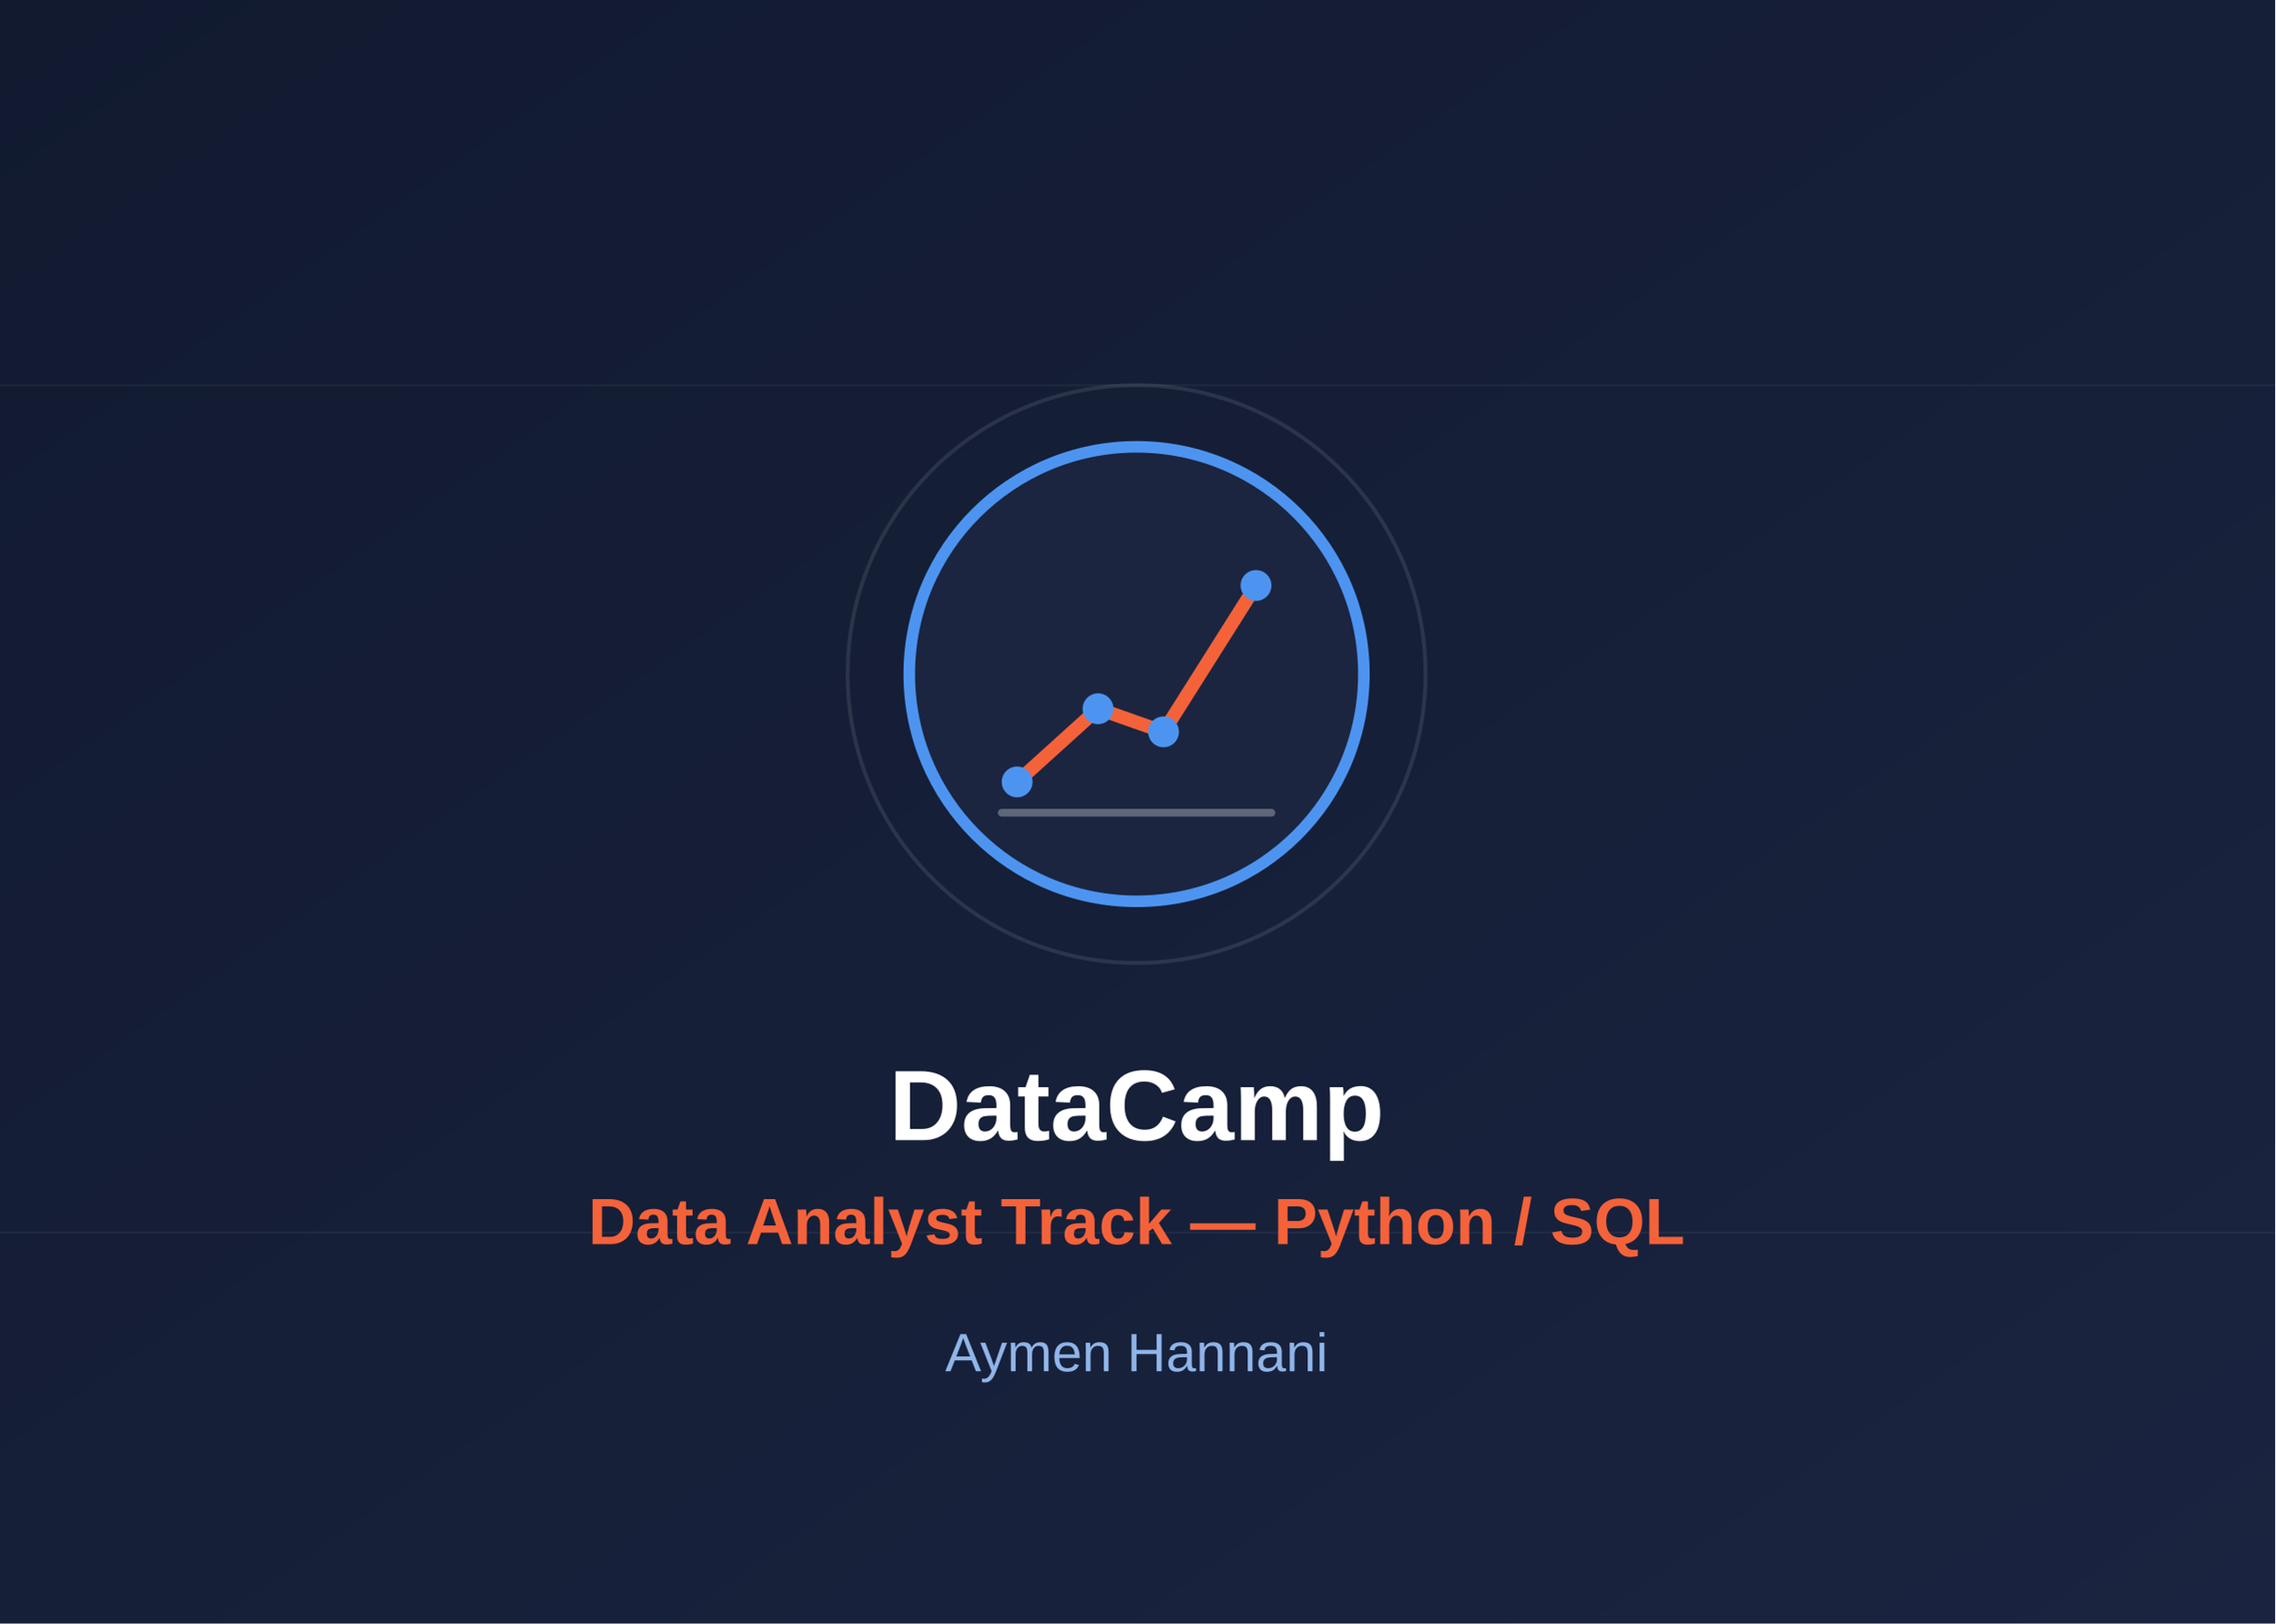
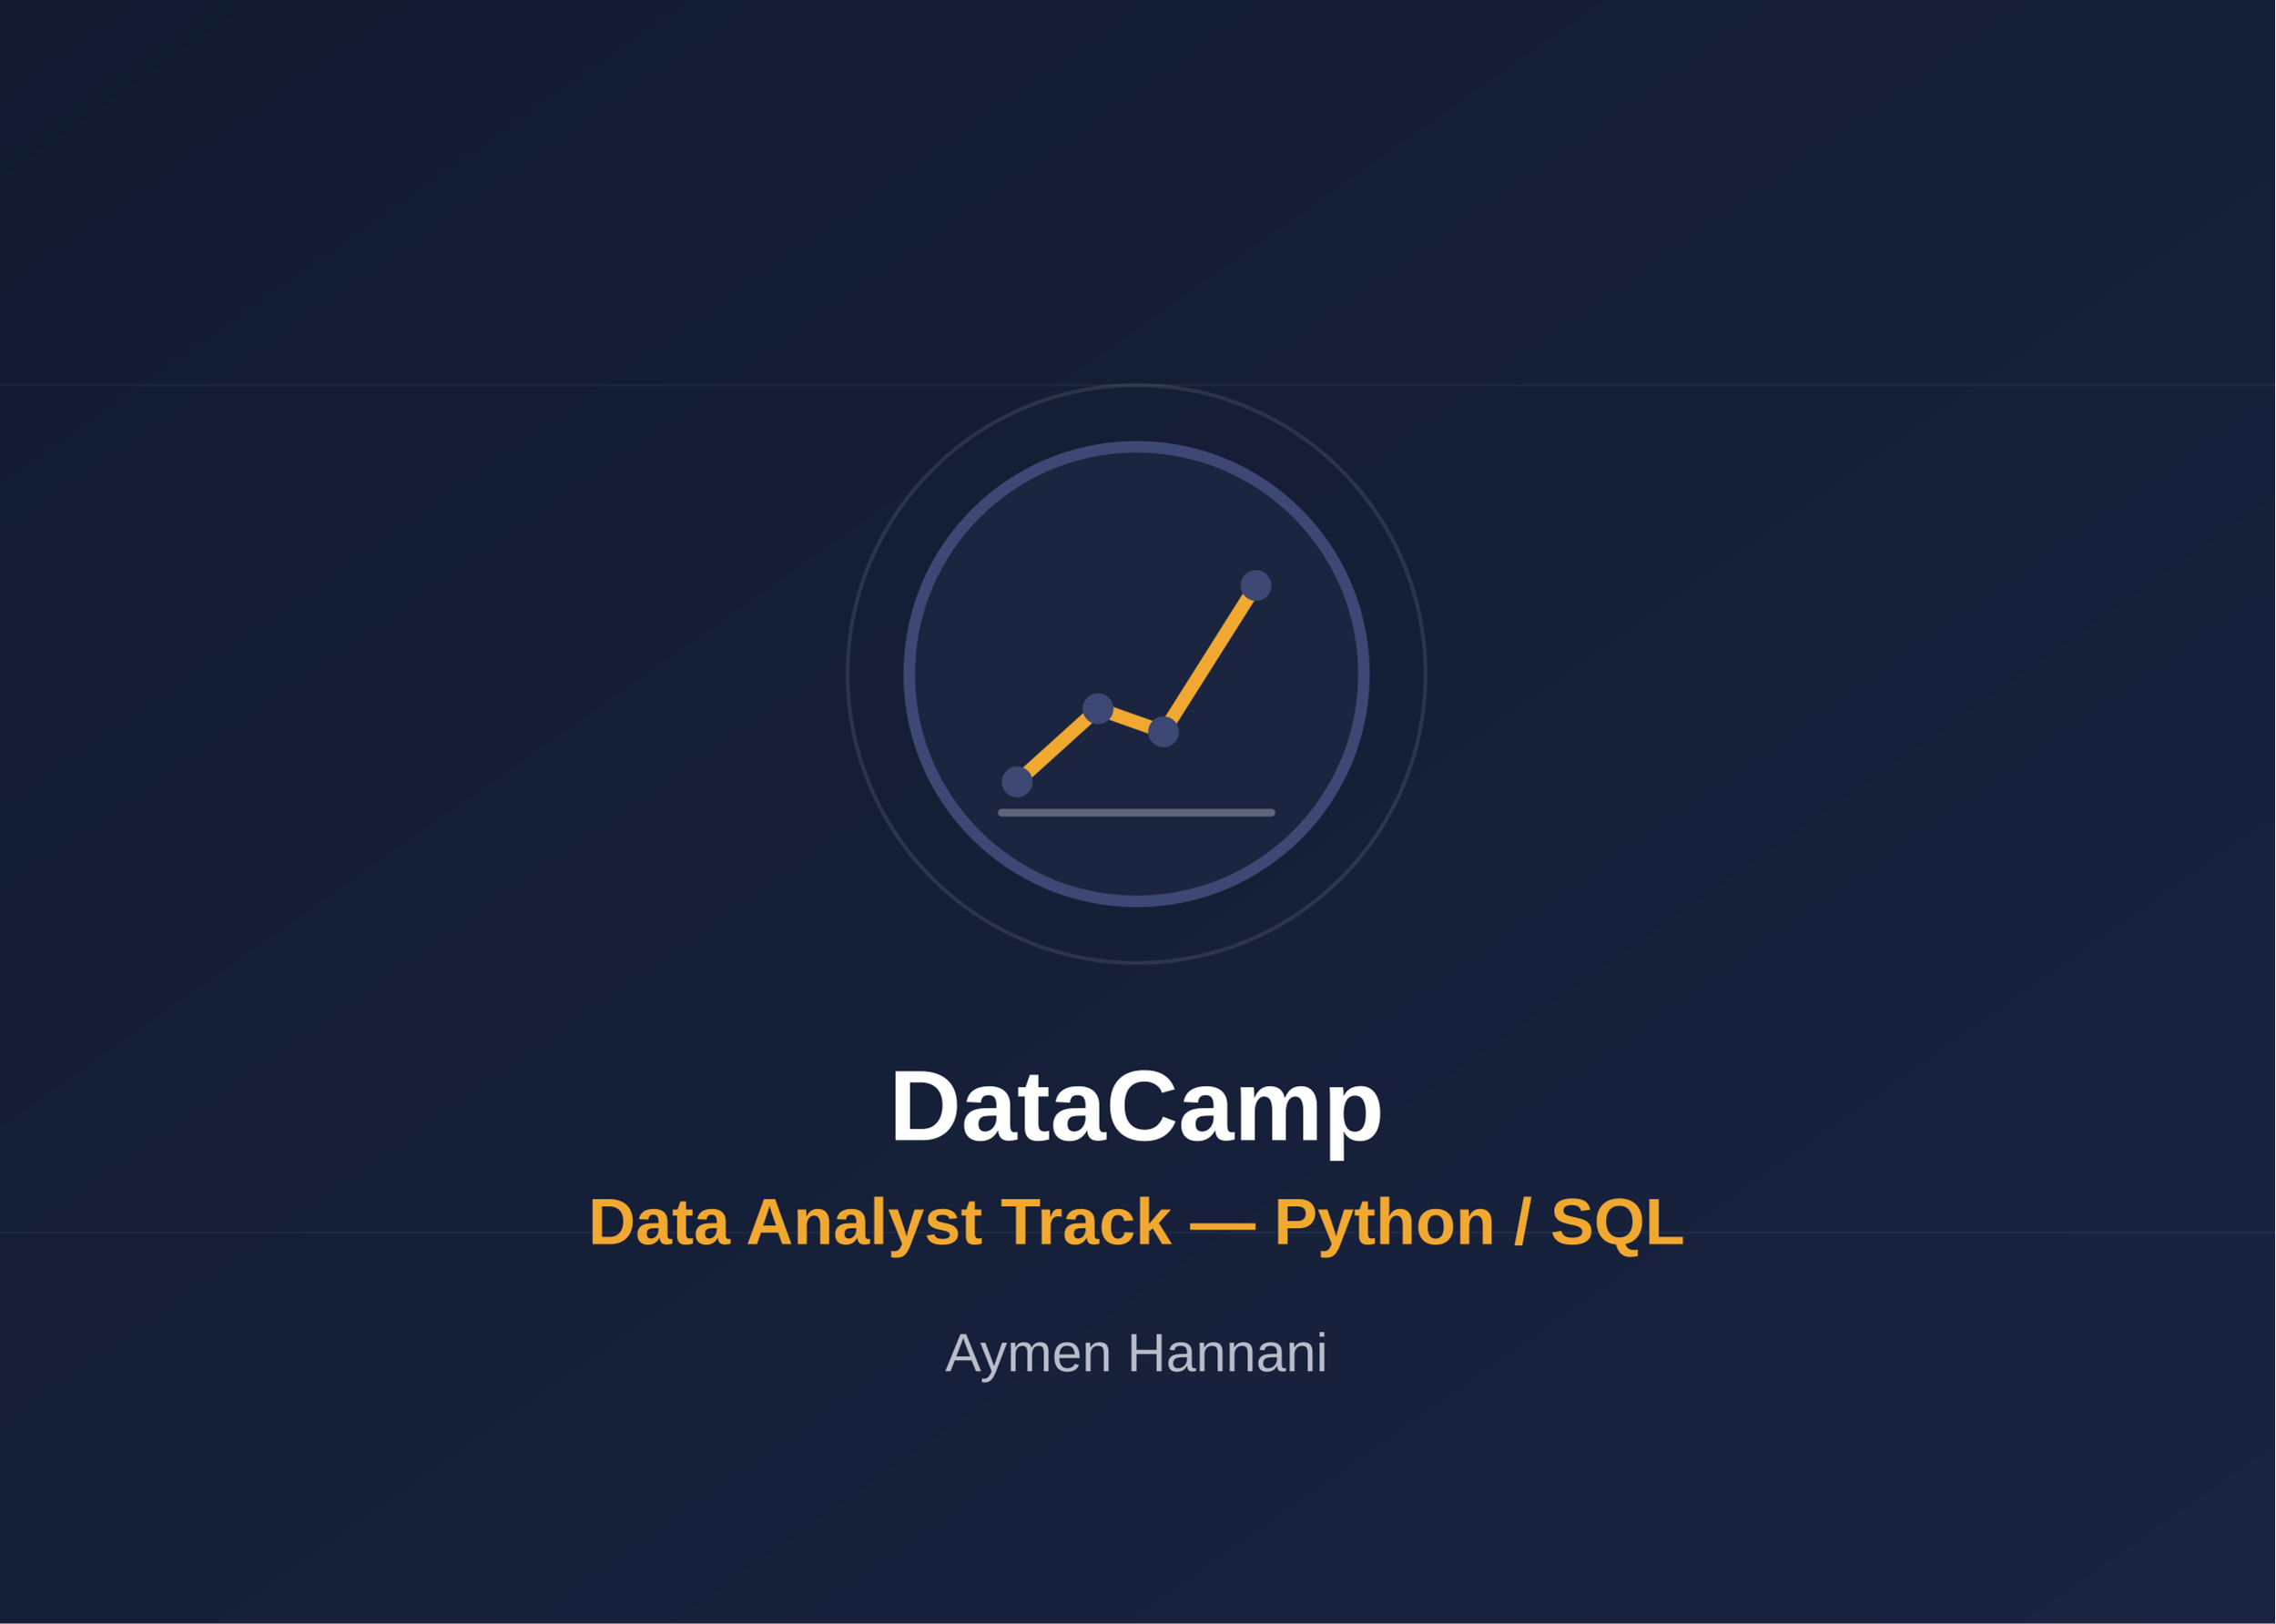
<svg xmlns="http://www.w3.org/2000/svg" viewBox="0 0 1181 843" width="1181" height="843" role="img" aria-label="DataCamp Data Analyst Track certification badge">
  <defs>
    <linearGradient id="bg" x1="0" y1="0" x2="1" y2="1">
      <stop offset="0" stop-color="#111a2f" />
      <stop offset="1" stop-color="#1a2440" />
    </linearGradient>
  </defs>
  <rect width="1181" height="843" fill="url(#bg)" />
  <g stroke="#ffffff" stroke-opacity=".05" stroke-width="1">
    <path d="M0 200 h1181" />
    <path d="M0 640 h1181" />
  </g>
  <g transform="translate(590 350)">
    <circle r="150" fill="none" stroke="#ffffff" stroke-opacity=".1" stroke-width="2" />
-     <circle r="118" fill="#1b2540" stroke="#4d94f0" stroke-width="6" />
-     <path d="M-62 56 L -20 18 L 14 30 L 62 -46" fill="none" stroke="#f4623a" stroke-width="7" stroke-linecap="round" stroke-linejoin="round" />
-     <g fill="#4d94f0">
+     <circle r="118" fill="#1b2540" stroke="#3d4874" stroke-width="6" />
+     <path d="M-62 56 L -20 18 L 14 30 L 62 -46" fill="none" stroke="#f0a830" stroke-width="7" stroke-linecap="round" stroke-linejoin="round" />
+     <g fill="#3d4874">
      <circle cx="-62" cy="56" r="8" />
      <circle cx="-20" cy="18" r="8" />
      <circle cx="14" cy="30" r="8" />
      <circle cx="62" cy="-46" r="8" />
    </g>
    <path d="M-70 72 h140" stroke="#ffffff" stroke-opacity=".3" stroke-width="4" stroke-linecap="round" />
  </g>
  <g font-family="Barlow, Arial, sans-serif" text-anchor="middle">
    <text x="590" y="592" fill="#ffffff" font-size="52" font-weight="600">DataCamp</text>
-     <text x="590" y="646" fill="#f4623a" font-size="34" font-weight="600">Data Analyst Track — Python / SQL</text>
-     <text x="590" y="712" fill="#8fb4e8" font-size="28">Aymen Hannani</text>
+     <text x="590" y="646" fill="#f0a830" font-size="34" font-weight="600">Data Analyst Track — Python / SQL</text>
+     <text x="590" y="712" fill="#b9bcc9" font-size="28">Aymen Hannani</text>
  </g>
</svg>
